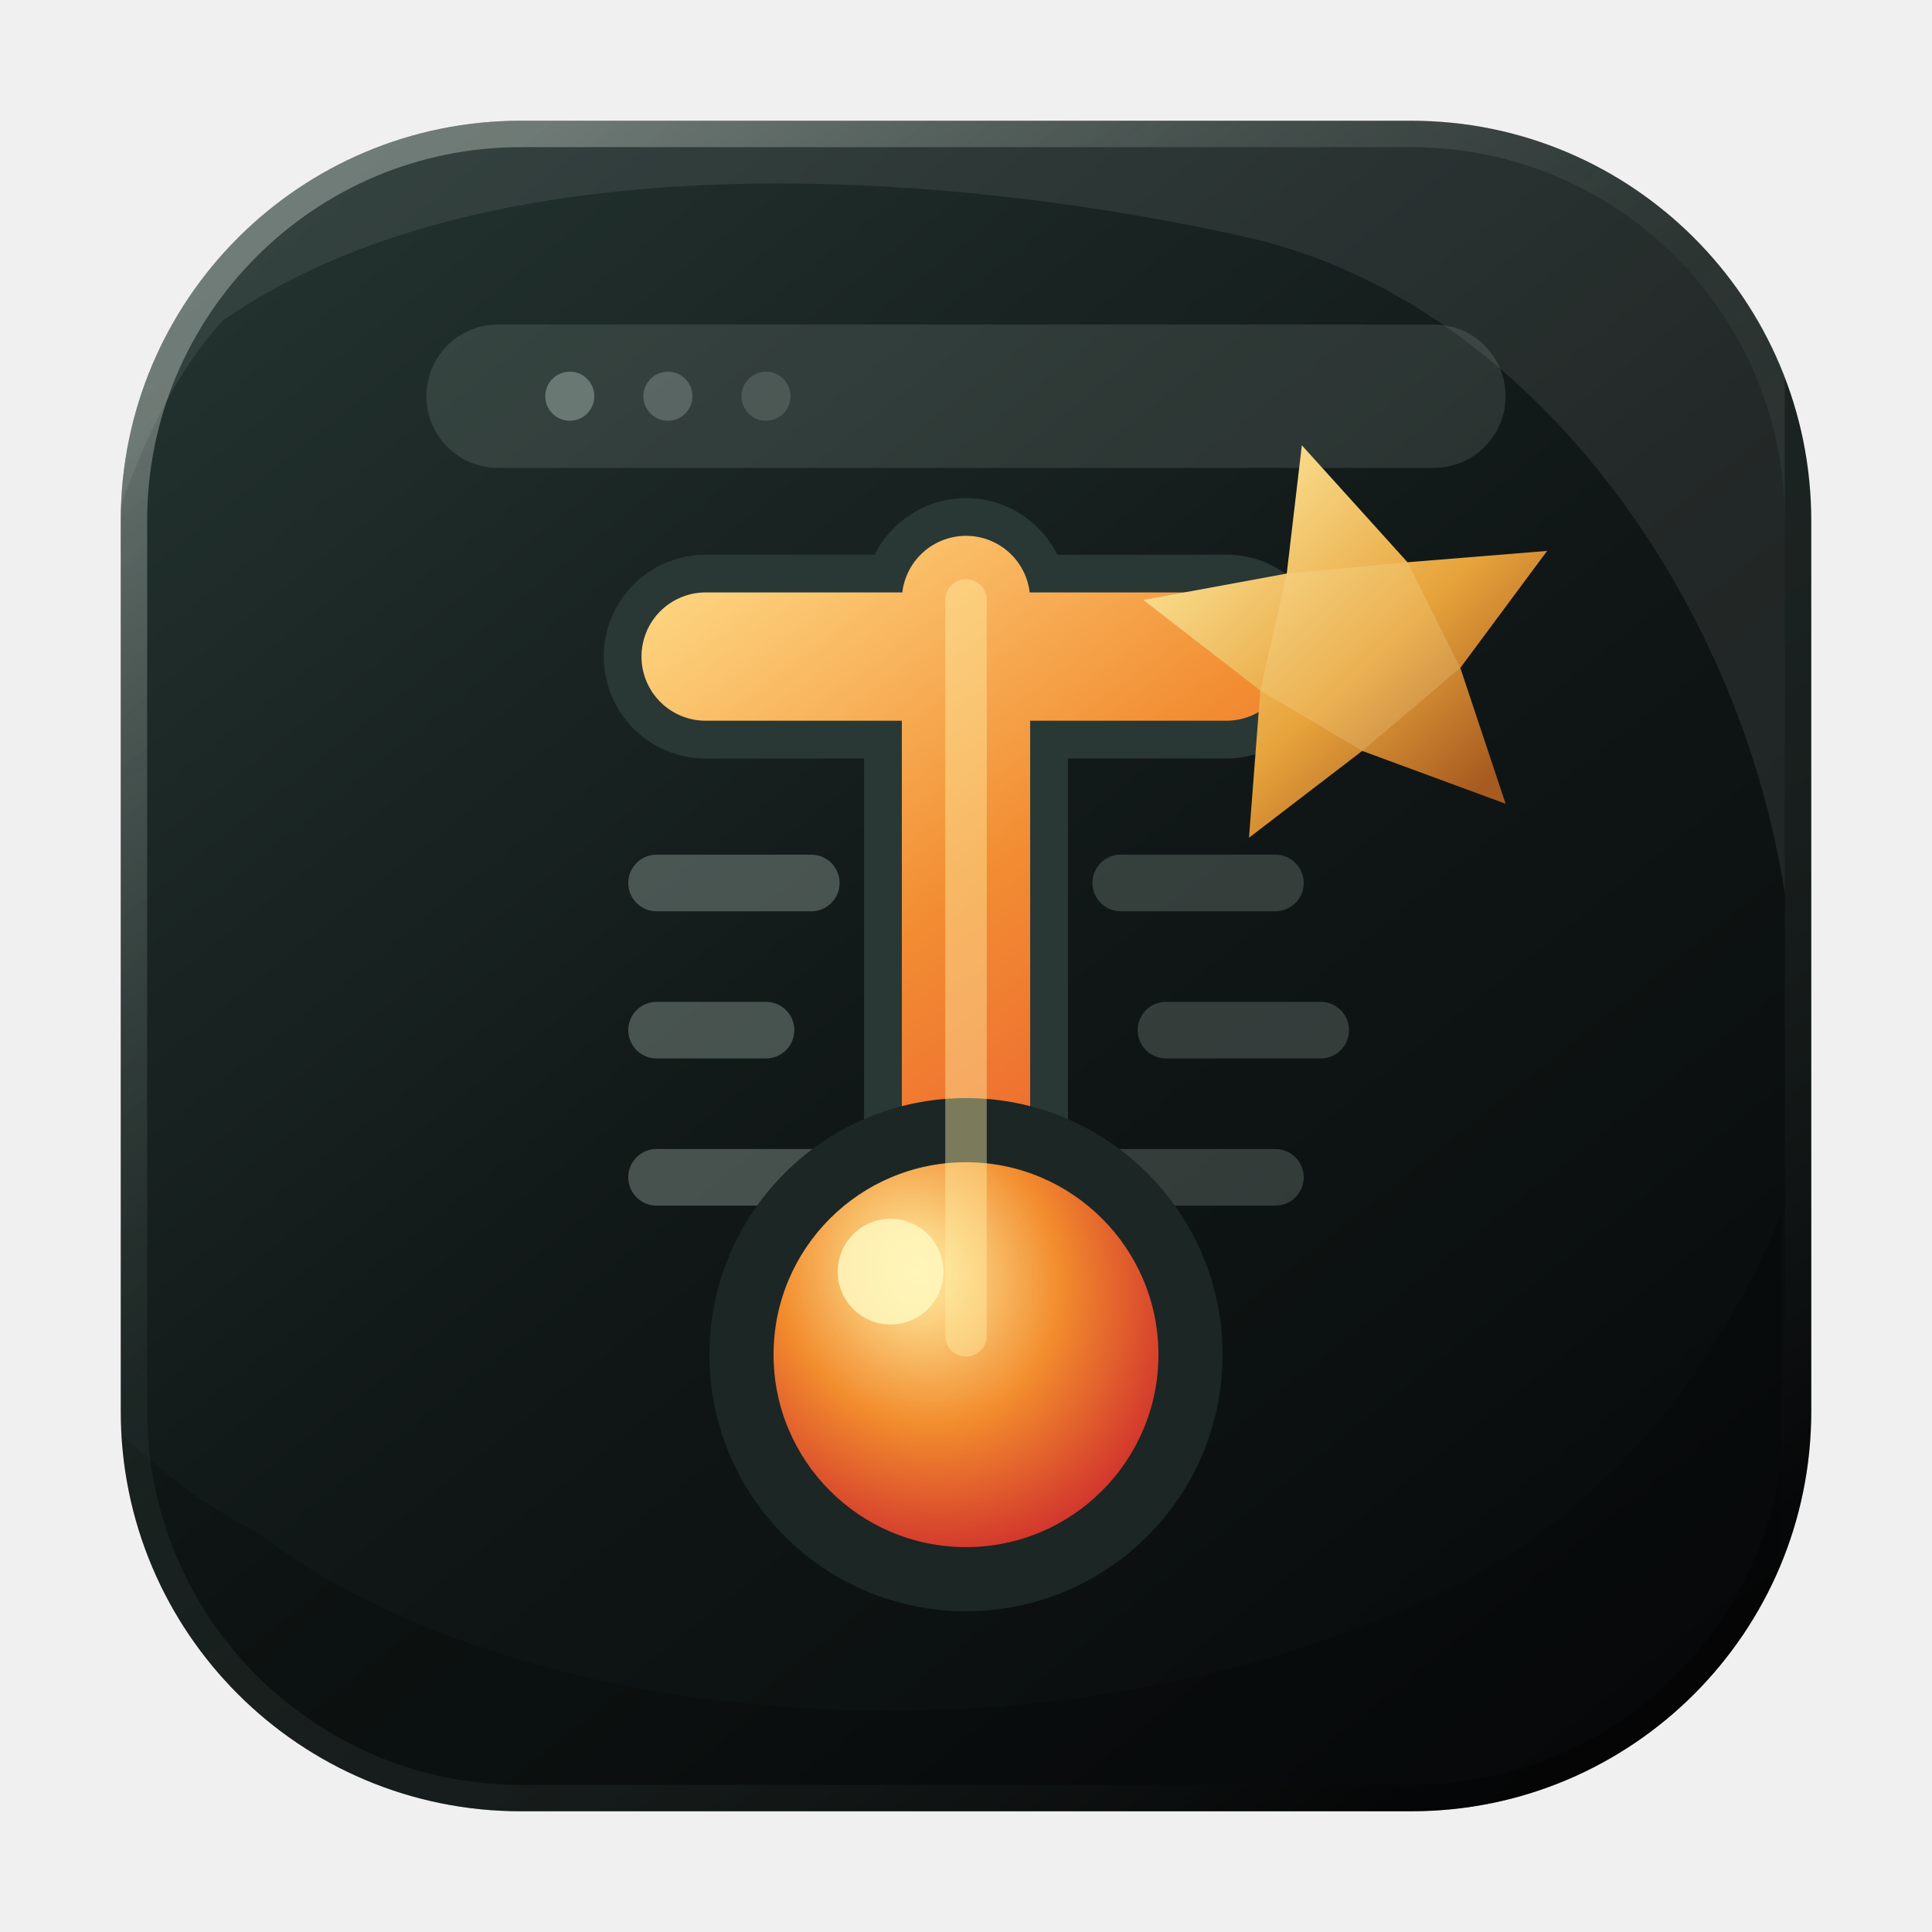
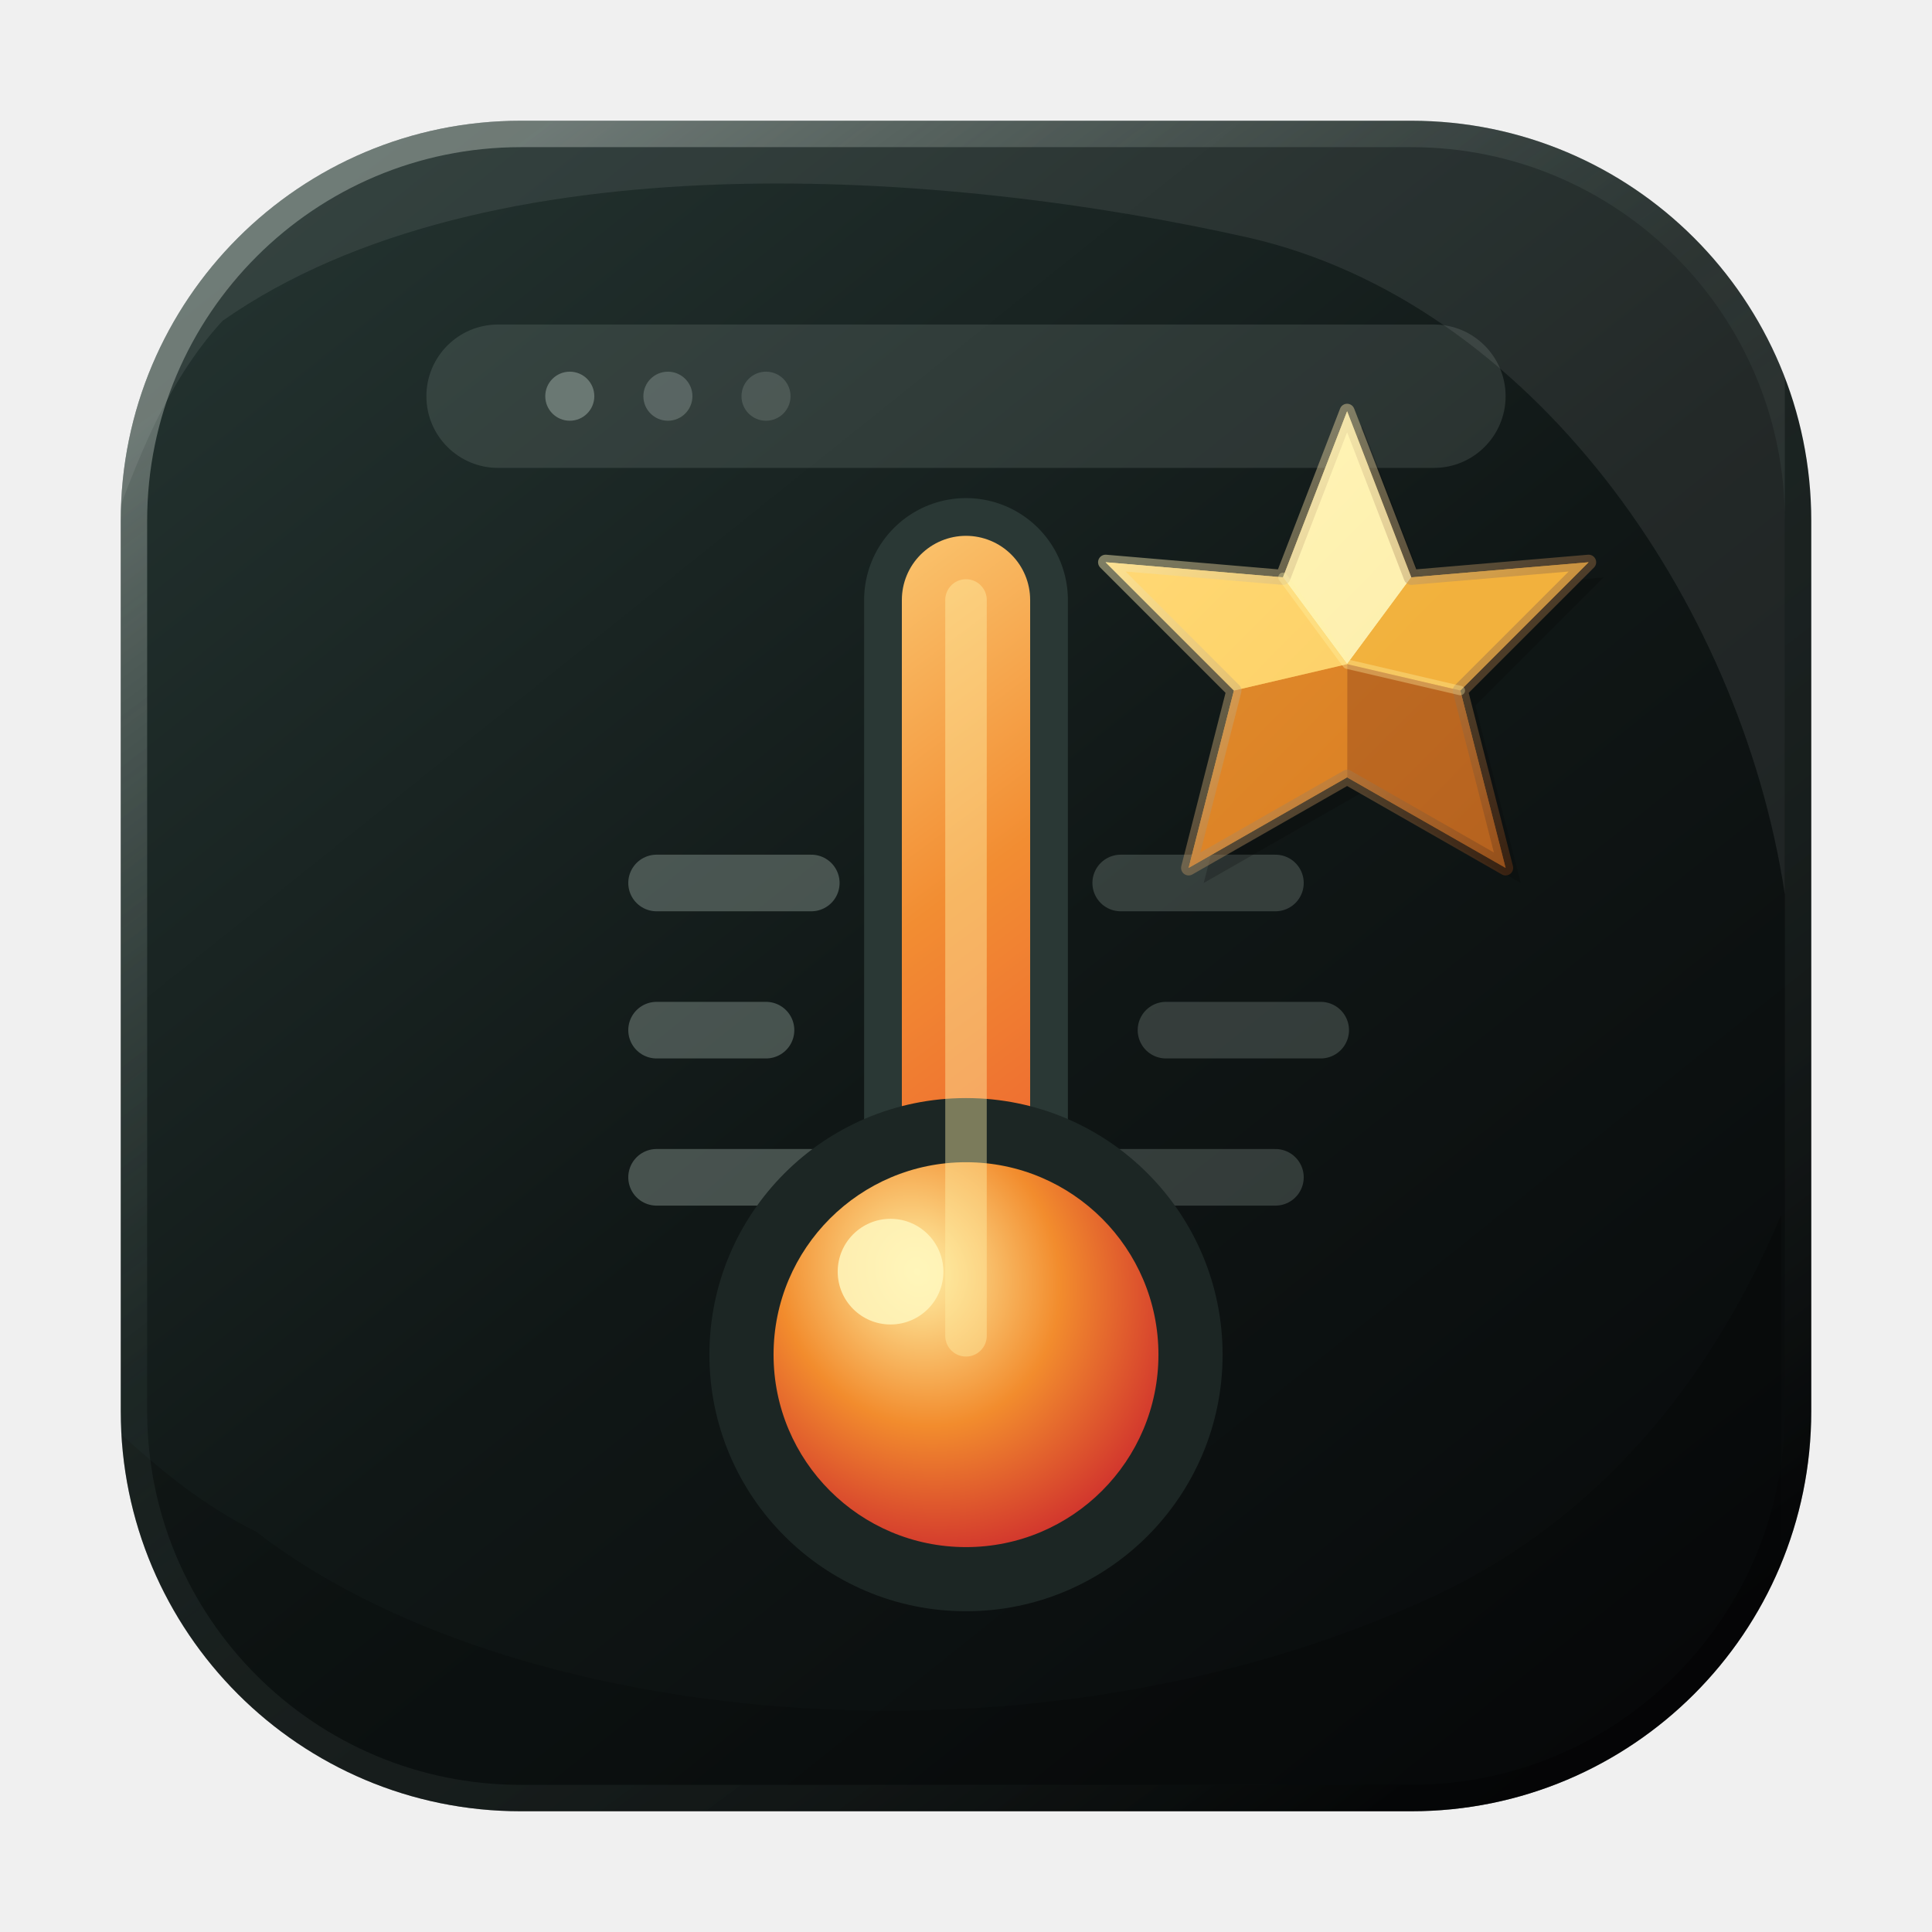
<svg xmlns="http://www.w3.org/2000/svg" viewBox="0 0 1024 1024">
  <defs>
    <linearGradient id="base" x1="176" y1="92" x2="848" y2="932" gradientUnits="userSpaceOnUse">
      <stop offset="0" stop-color="#23322f" />
      <stop offset="0.52" stop-color="#101716" />
      <stop offset="1" stop-color="#080a0b" />
    </linearGradient>
    <linearGradient id="rim" x1="220" y1="116" x2="804" y2="908" gradientUnits="userSpaceOnUse">
      <stop offset="0" stop-color="#eff7ef" stop-opacity="0.32" />
      <stop offset="0.42" stop-color="#7b9189" stop-opacity="0.08" />
      <stop offset="1" stop-color="#000000" stop-opacity="0.35" />
    </linearGradient>
    <linearGradient id="heat" x1="332" y1="286" x2="692" y2="772" gradientUnits="userSpaceOnUse">
      <stop offset="0" stop-color="#ffe08c" />
      <stop offset="0.42" stop-color="#f28d32" />
      <stop offset="1" stop-color="#e7352f" />
    </linearGradient>
    <radialGradient id="bulb" cx="0" cy="0" r="1" gradientUnits="userSpaceOnUse" gradientTransform="translate(486 674) rotate(64) scale(174 154)">
      <stop offset="0" stop-color="#fff1a7" />
      <stop offset="0.48" stop-color="#f28c2d" />
      <stop offset="1" stop-color="#c91e2d" />
    </radialGradient>
-     <linearGradient id="flake" x1="618" y1="248" x2="782" y2="420" gradientUnits="userSpaceOnUse">
-       <stop offset="0" stop-color="#fff0a8" />
-       <stop offset="0.62" stop-color="#e7a33b" />
-       <stop offset="1" stop-color="#a75b20" />
+     <linearGradient id="starGold" x1="600" y1="236" x2="828" y2="462" gradientUnits="userSpaceOnUse">
+       <stop offset="0" stop-color="#fff8c9" />
+       <stop offset="0.34" stop-color="#f8c95b" />
+       <stop offset="0.7" stop-color="#d88724" />
+       <stop offset="1" stop-color="#7e4318" />
+     </linearGradient>
+     <linearGradient id="starEdge" x1="612" y1="254" x2="816" y2="442" gradientUnits="userSpaceOnUse">
+       <stop offset="0" stop-color="#fff5bd" />
+       <stop offset="1" stop-color="#6f3713" />
    </linearGradient>
    <clipPath id="round">
      <rect x="64" y="64" width="896" height="896" rx="212" />
    </clipPath>
  </defs>
  <rect x="64" y="64" width="896" height="896" rx="212" fill="url(#base)" />
  <g clip-path="url(#round)">
    <path d="M118 170 C258 72 502 90 662 126 C810 160 922 316 946 474 L946 64 L64 64 L64 268 C78 230 94 196 118 170 Z" fill="#ffffff" opacity="0.08" />
    <path d="M136 812 C268 914 544 946 760 846 C846 806 906 734 944 644 L944 960 L64 960 L64 760 C86 780 108 798 136 812 Z" fill="#000000" opacity="0.18" />
    <rect x="226" y="172" width="572" height="76" rx="38" fill="#dfeee6" opacity="0.12" />
    <circle cx="302" cy="210" r="13" fill="#dfeee6" opacity="0.32" />
    <circle cx="354" cy="210" r="13" fill="#dfeee6" opacity="0.22" />
    <circle cx="406" cy="210" r="13" fill="#dfeee6" opacity="0.15" />
    <path d="M348 468 H430 M348 546 H406 M348 624 H430" fill="none" stroke="#b9cec4" stroke-width="30" stroke-linecap="round" opacity="0.32" />
    <path d="M676 468 H594 M700 546 H618 M676 624 H594" fill="none" stroke="#b9cec4" stroke-width="30" stroke-linecap="round" opacity="0.22" />
    <path d="M512 318 V698" fill="none" stroke="#2a3835" stroke-width="108" stroke-linecap="round" />
-     <path d="M374 348 H650" fill="none" stroke="#2a3835" stroke-width="108" stroke-linecap="round" />
    <path d="M512 318 V696" fill="none" stroke="url(#heat)" stroke-width="68" stroke-linecap="round" />
-     <path d="M374 348 H650" fill="none" stroke="url(#heat)" stroke-width="68" stroke-linecap="round" />
    <circle cx="512" cy="718" r="136" fill="#1c2624" />
    <circle cx="512" cy="718" r="102" fill="url(#bulb)" />
    <circle cx="472" cy="674" r="28" fill="#fff7bd" opacity="0.85" />
    <path d="M512 318 V708" fill="none" stroke="#fff1a7" stroke-width="22" stroke-linecap="round" opacity="0.42" />
-     <path d="M690 236 L746 298 L820 292 L774 354 L798 426 L722 398 L662 444 L668 366 L606 318 L682 304 Z" fill="url(#flake)" />
-     <path d="M682 304 L746 298 L774 354 L722 398 L668 366 Z" fill="#fff6bd" opacity="0.18" />
+     <path d="M722 226 L756 314 L850 306 L782 374 L806 468 L722 420 L638 468 L662 374 L594 306 L688 314 Z" fill="#050606" opacity="0.22" />
+     <path d="M714 218 L748 306 L842 298 L774 366 L798 460 L714 412 L630 460 L654 366 L586 298 L680 306 Z" fill="url(#starGold)" />
+     <path d="M714 218 L748 306 L714 352 L680 306 Z" fill="#fff5b8" opacity="0.92" />
+     <path d="M842 298 L774 366 L714 352 L748 306 Z" fill="#f2b23d" opacity="0.96" />
+     <path d="M798 460 L714 412 L714 352 L774 366 Z" fill="#b9641f" opacity="0.92" />
+     <path d="M630 460 L654 366 L714 352 L714 412 Z" fill="#dc8024" opacity="0.88" />
+     <path d="M586 298 L680 306 L714 352 L654 366 Z" fill="#ffd66f" opacity="0.9" />
+     <path d="M714 218 L748 306 L842 298 L774 366 L798 460 L714 412 L630 460 L654 366 L586 298 L680 306 Z" fill="none" stroke="url(#starEdge)" stroke-width="8" stroke-linejoin="round" opacity="0.46" />
+     <path d="M680 306 L714 352 L774 366" fill="none" stroke="#fff2a8" stroke-width="5" stroke-linecap="round" stroke-linejoin="round" opacity="0.34" />
    <rect x="64" y="64" width="896" height="896" rx="212" fill="none" stroke="url(#rim)" stroke-width="28" />
  </g>
</svg>
